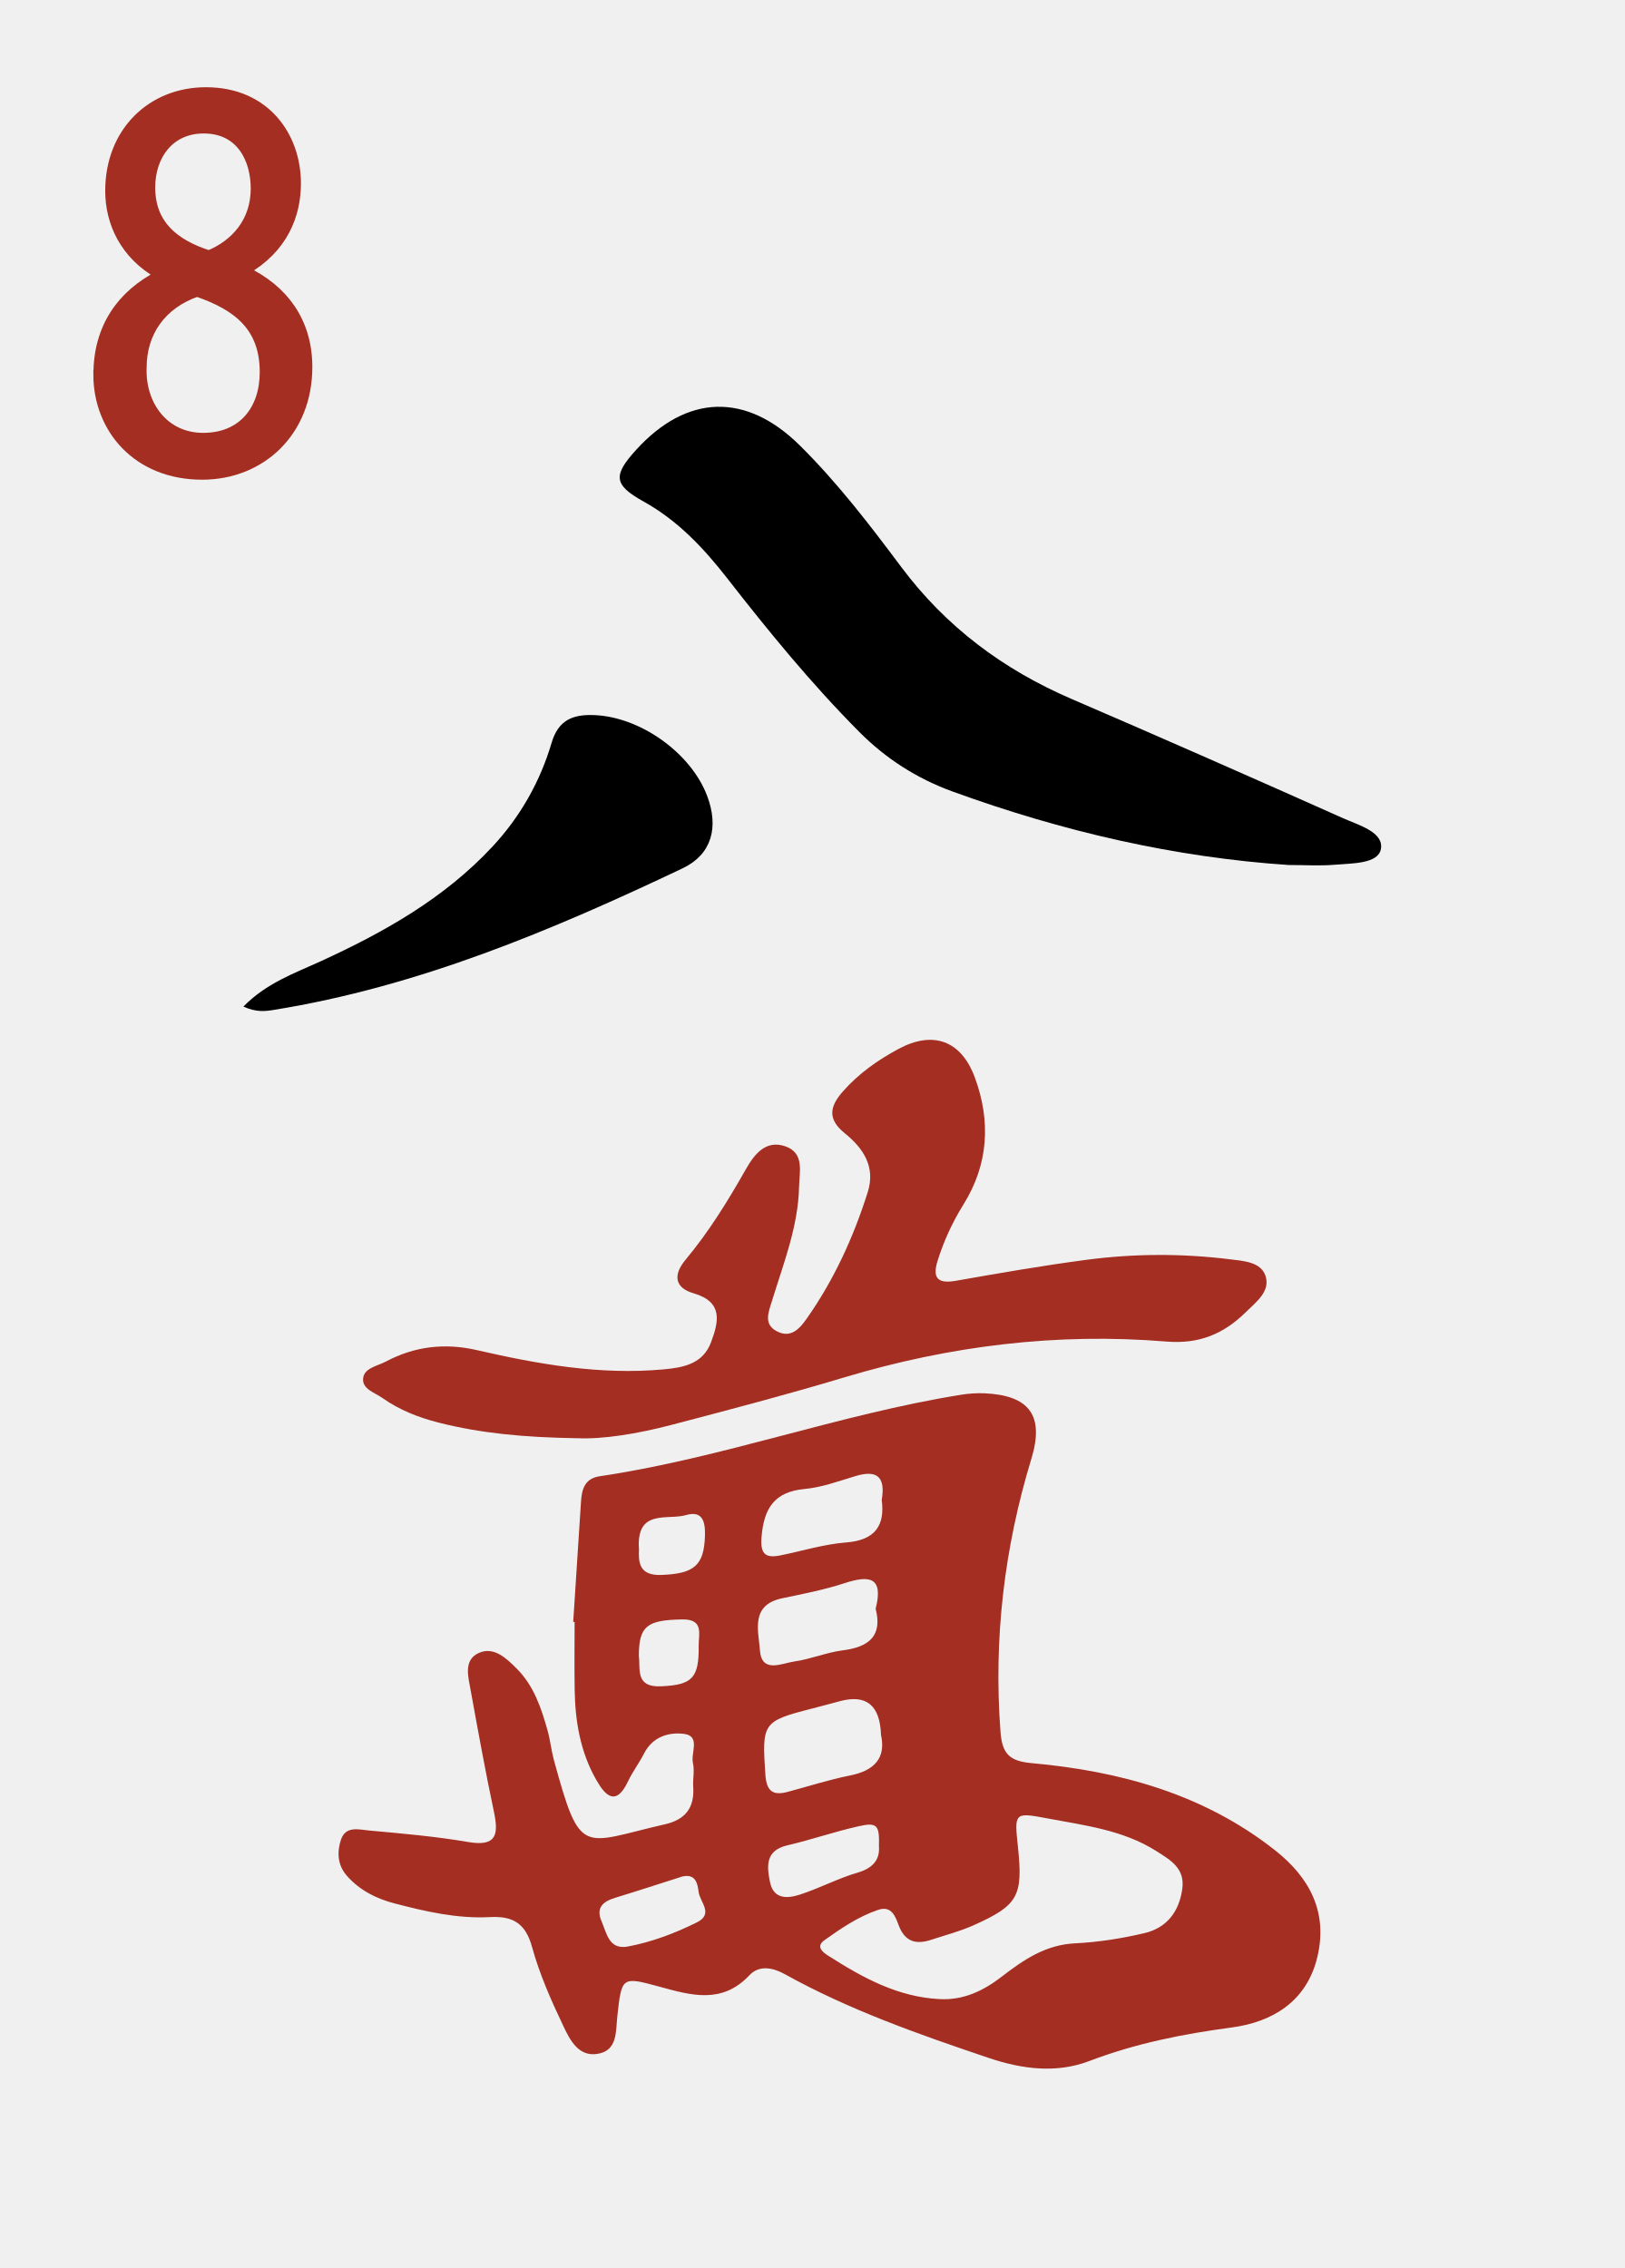
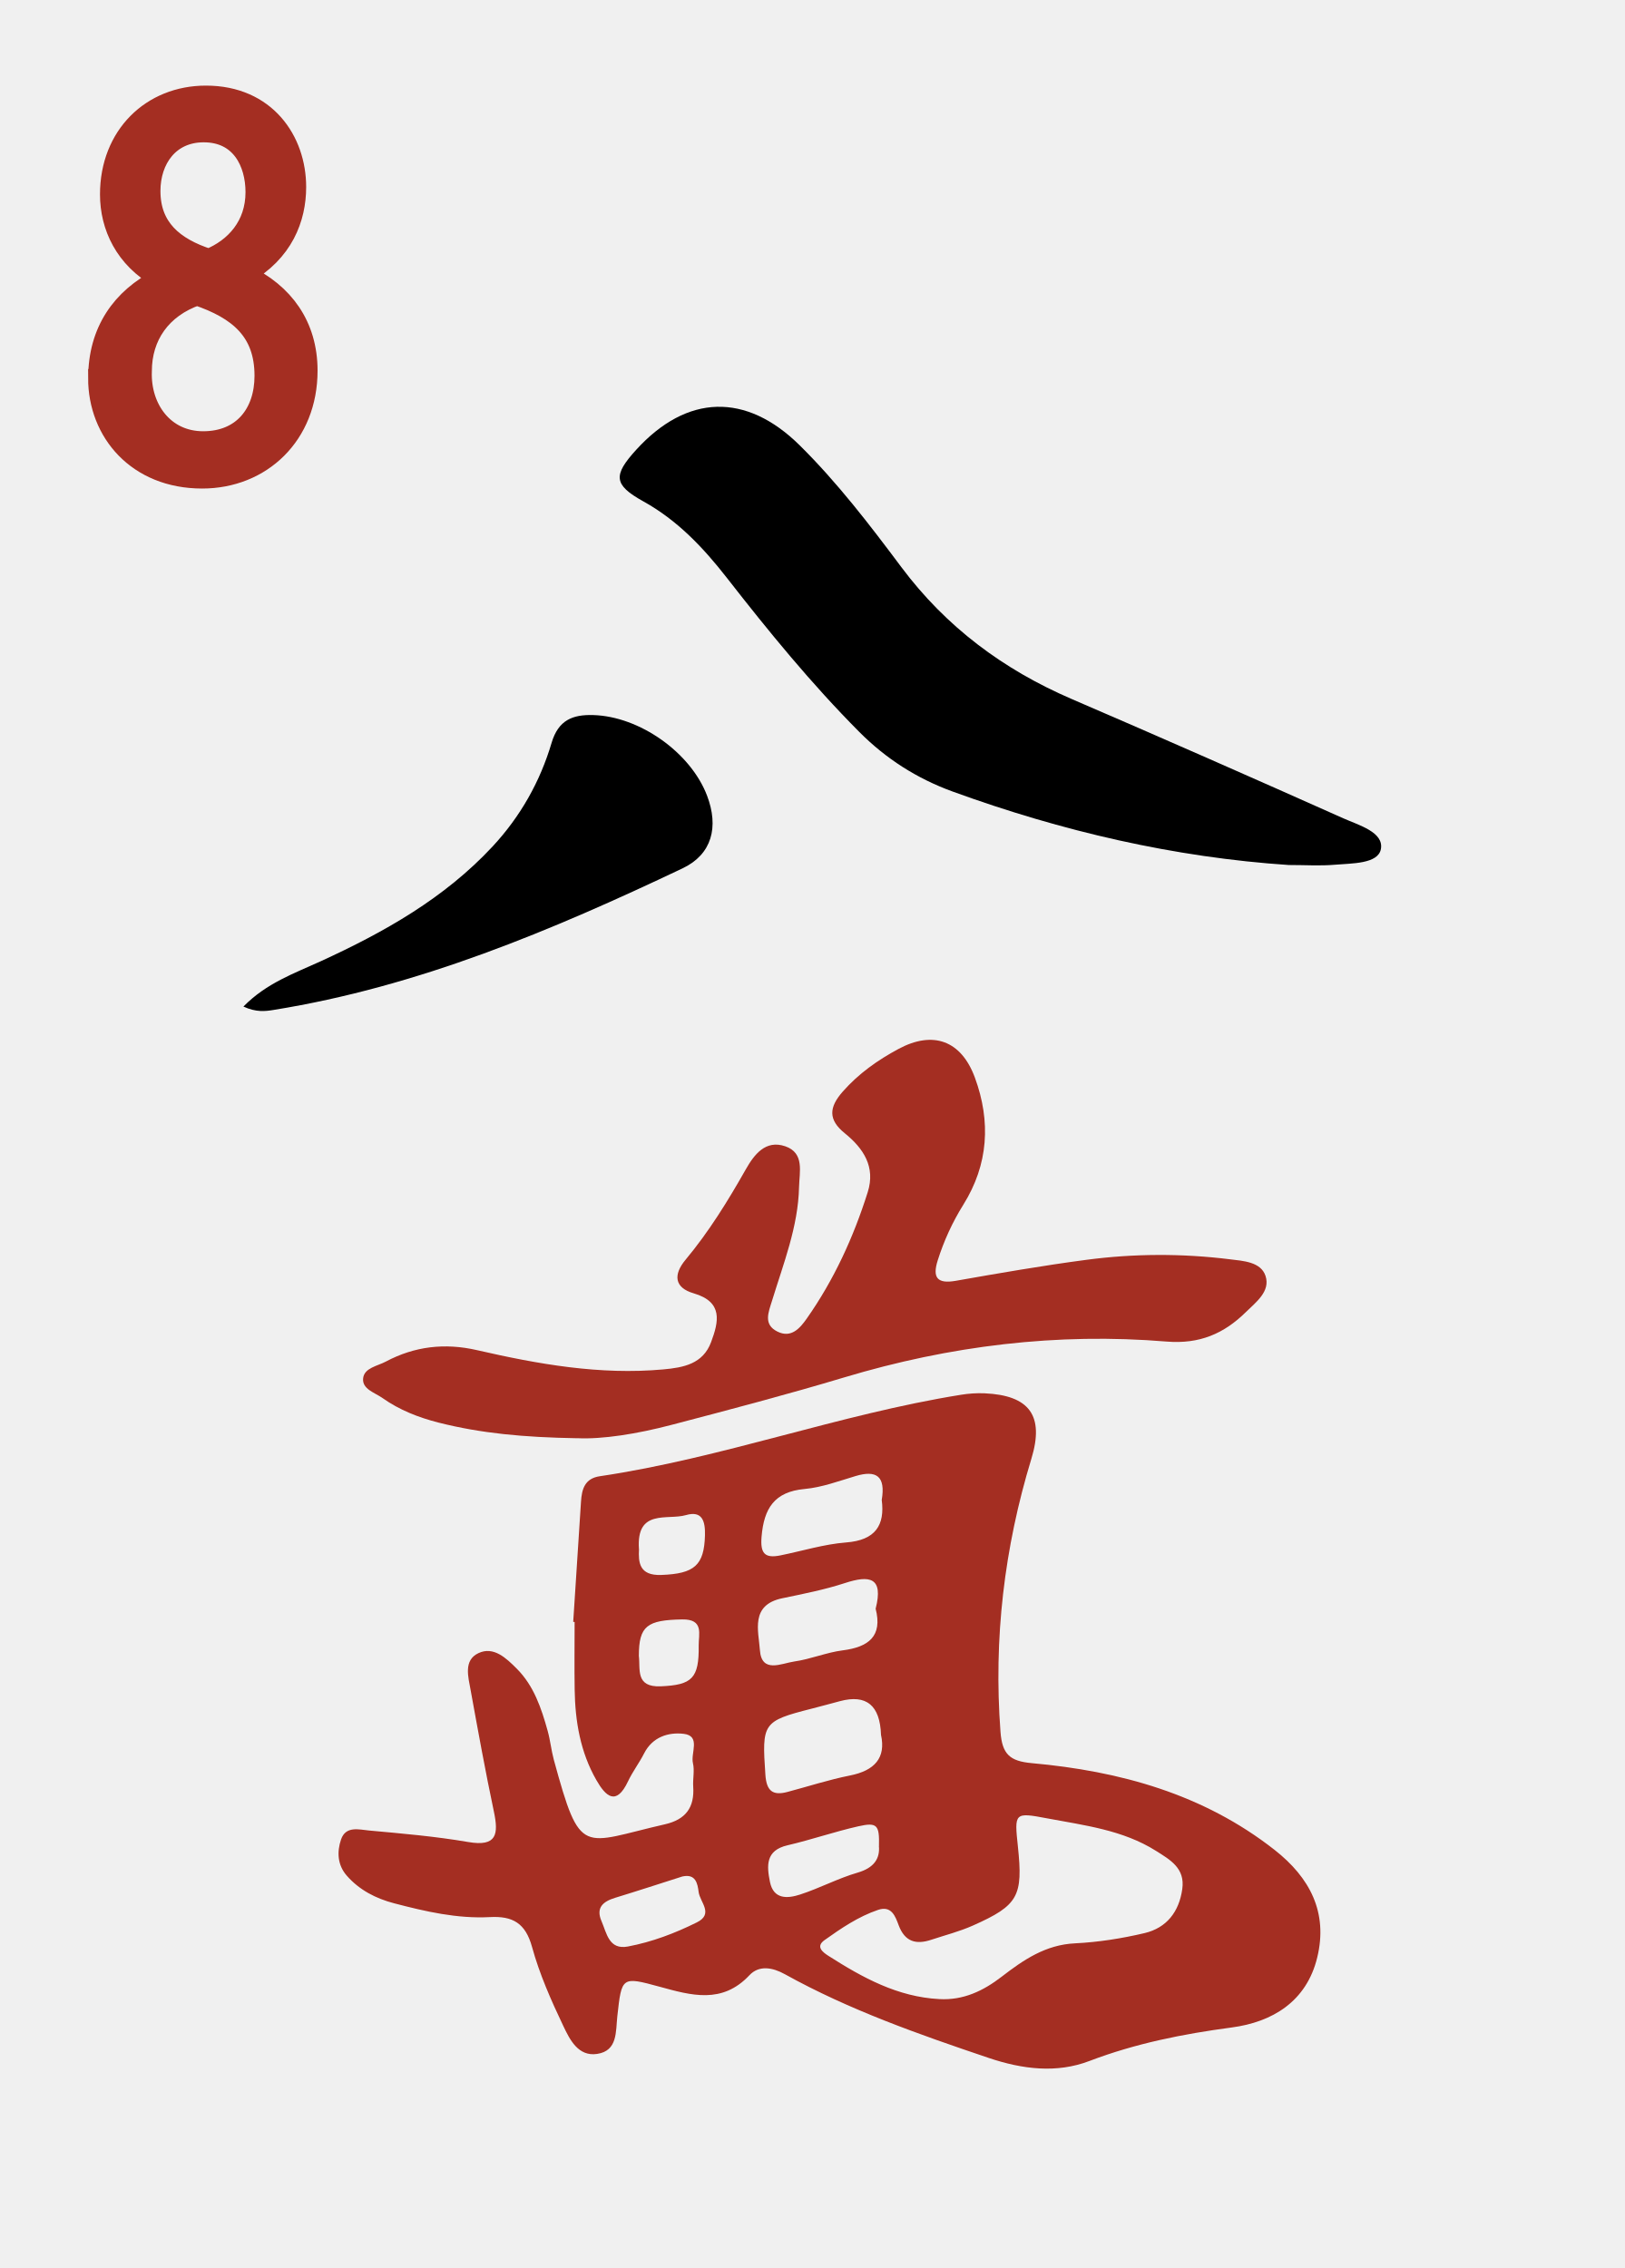
<svg xmlns="http://www.w3.org/2000/svg" id="Layer_1" data-name="Layer 1" viewBox="0 0 310.841 433.986" version="1.1" width="310.841" height="433.986">
  <defs id="defs1">
    <style id="style1">
      .cls-1 {
        fill: #fff;
      }

      .cls-2 {
        fill: #831618;
      }
    </style>
  </defs>
  <g id="g3" transform="translate(-93.86996,-22.99989)">
    <g id="g2" style="fill:none">
      <path d="m 404.69,291.78 c 0,-77.84 0.02,-155.7 0,-233.54 0,-10.31 -3.95,-18.92 -11.49,-25.92 -7.18,-6.67 -15.82,-9.34 -25.47,-9.32 -20.07,0.03 -40.14,0.03 -60.21,0.03 -59.06,0 -118.11,-0.02 -177.16,-0.03 -11.34,0 -20.72,4.34 -28.15,12.89 -6.27,7.22 -8.35,15.73 -8.34,25.12 0.08,59.52 0.04,119.04 0.04,178.55 0,49.66 -0.01,99.31 0,148.97 0,11.71 -0.06,23.43 0.17,35.14 0.17,8.21 3.52,15.25 9.04,21.3 8.08,8.86 18.27,11.9 30.02,11.88 72.97,-0.12 145.95,-0.03 218.92,-0.1 7.99,-0.01 16.05,0.84 23.98,-0.63 17.04,-3.17 28.65,-17.63 28.66,-35.57 0.03,-42.93 -0.01,-85.85 -0.01,-128.78 z m -2.43,-51.84 h -0.05 c 0,59.4 0,118.79 0,178.2 0,5.01 -0.29,9.96 -2.06,14.73 -4.8,12.96 -17.23,21.4 -31.66,21.4 -77.27,0 -154.53,-0.02 -231.79,-0.03 -2.55,0 -5.11,0.06 -7.66,-0.03 -18.18,-0.65 -31.86,-14.28 -32.59,-32.44 -0.03,-0.93 -0.02,-1.85 -0.02,-2.78 0,-119.38 0.02,-238.75 -0.03,-358.13 0,-9.73 2.62,-18.27 9.62,-25.26 6.96,-6.93 15.36,-10.01 25.14,-10 56.96,0.06 113.93,0.03 170.89,0.03 22.28,0 44.55,-0.09 66.82,0.03 16.55,0.09 29.64,10.91 32.75,26.74 0.84,4.24 0.62,8.55 0.63,12.84 0,58.24 0,116.48 0,174.72 z" id="path1" style="fill:none" />
      <path class="cls-1" d="m 402.26,239.93 h -0.05 c 0,59.4 0,118.79 0,178.2 0,5.01 -0.29,9.96 -2.06,14.73 -4.8,12.96 -17.23,21.4 -31.66,21.4 -77.27,0 -154.53,-0.02 -231.79,-0.03 -2.55,0 -5.11,0.06 -7.66,-0.03 -18.18,-0.65 -31.86,-14.28 -32.59,-32.44 -0.03,-0.93 -0.02,-1.85 -0.02,-2.78 0,-119.38 0.02,-238.75 -0.03,-358.13 0,-9.73 2.62,-18.27 9.62,-25.26 6.96,-6.93 15.36,-10.01 25.14,-10 56.96,0.06 113.93,0.03 170.89,0.03 22.28,0 44.55,-0.09 66.82,0.03 16.55,0.09 29.64,10.91 32.75,26.74 0.84,4.24 0.62,8.55 0.63,12.84 0,58.24 0,116.48 0,174.72 z" id="path2" style="fill:none" />
    </g>
-     <path class="cls-2" d="m 112.74,94.647 c 0,-8.925 4.456,-15.226 11.726,-18.928 l -0.094,-0.323 c -6.543,-3.702 -9.37,-9.787 -9.37,-15.885 0,-11.201 7.902,-18.82 18.268,-18.82 11.456,0 17.178,8.589 17.178,17.407 0,5.977 -2.45,12.399 -9.733,16.532 v 0.323 c 7.364,3.487 11.914,9.679 11.914,18.282 0,12.291 -8.818,20.557 -20.086,20.557 -12.358,0 -19.816,-8.818 -19.816,-19.143 z m 31.825,-0.431 c 0,-8.589 -4.994,-12.735 -13.005,-15.455 -6.906,2.396 -10.635,7.835 -10.635,14.58 -0.269,7.175 4.268,13.489 11.82,13.489 7.552,0 11.82,-5.331 11.82,-12.614 z m -21.997,-35.352 c 0,7.068 4.456,10.877 11.268,13.058 5.089,-2.073 9.006,-6.421 9.006,-12.843 0,-5.654 -2.814,-11.537 -10.002,-11.537 -6.637,0 -10.272,5.223 -10.272,11.308 z" id="path3" style="fill:#a42e22;fill-opacity:1;stroke-width:2;stroke-dasharray:none;stroke:#a42e22;stroke-opacity:1" />
+     <path class="cls-2" d="m 112.74,95.337 c 0,-8.925 4.456,-15.226 11.726,-18.928 l -0.094,-0.323 c -6.543,-3.702 -9.37,-9.787 -9.37,-15.885 0,-11.201 7.902,-18.82 18.268,-18.82 11.456,0 17.178,8.589 17.178,17.407 0,5.977 -2.45,12.399 -9.733,16.532 v 0.323 c 7.364,3.487 11.914,9.679 11.914,18.282 0,12.291 -8.818,20.557 -20.086,20.557 -12.358,0 -19.816,-8.818 -19.816,-19.143 z m 31.825,-0.431 c 0,-8.589 -4.994,-12.735 -13.005,-15.455 -6.906,2.396 -10.635,7.835 -10.635,14.58 -0.269,7.175 4.268,13.489 11.82,13.489 7.552,0 11.82,-5.331 11.82,-12.614 z m -21.997,-35.352 c 0,7.068 4.456,10.877 11.268,13.058 5.089,-2.073 9.006,-6.421 9.006,-12.843 0,-5.654 -2.814,-11.537 -10.002,-11.537 -6.637,0 -10.272,5.223 -10.272,11.308 z" id="path3" style="fill:#a42e22;fill-opacity:1;stroke:#a42e22;stroke-width:4;stroke-dasharray:none;stroke-opacity:1" />
  </g>
  <g id="g7" transform="translate(-93.86996,-22.99989)">
    <path class="cls-2" d="m 203.54,333.37 c 0.5,-7.67 1,-15.34 1.49,-23.01 0.15,-2.41 0.72,-4.46 3.6,-4.88 23.43,-3.48 45.75,-11.84 69.12,-15.59 1.47,-0.24 2.99,-0.34 4.48,-0.28 8.6,0.38 11.49,4.27 8.97,12.53 -5.2,17.06 -7.25,34.42 -5.91,52.24 0.32,4.27 1.76,5.62 5.98,6 16.86,1.52 32.82,5.9 46.45,16.59 6.73,5.28 10.28,11.94 8.17,20.61 -2.05,8.43 -8.59,12.35 -16.36,13.38 -9.35,1.25 -18.38,3.04 -27.24,6.42 -6.24,2.38 -12.76,1.6 -19.28,-0.6 -13.35,-4.51 -26.61,-9.15 -38.97,-16.01 -2.38,-1.32 -4.95,-1.76 -6.78,0.19 -5.24,5.58 -11.14,3.86 -17.2,2.2 -7.26,-1.98 -7.24,-1.92 -8.08,5.66 -0.32,2.91 0.09,6.61 -3.86,7.2 -3.62,0.55 -5.24,-2.75 -6.47,-5.34 -2.33,-4.89 -4.56,-9.93 -5.99,-15.14 -1.26,-4.55 -3.69,-5.94 -8.08,-5.7 -6.24,0.33 -12.31,-1.07 -18.3,-2.64 -3.49,-0.91 -6.67,-2.54 -9.09,-5.32 -1.76,-2.03 -1.87,-4.54 -1.07,-6.89 0.9,-2.65 3.44,-1.9 5.34,-1.72 6.34,0.58 12.7,1.12 18.97,2.2 5.55,0.96 5.84,-1.52 4.93,-5.84 -1.63,-7.7 -3.03,-15.45 -4.44,-23.19 -0.46,-2.55 -1.41,-5.74 1.49,-7.11 2.9,-1.37 5.33,0.97 7.31,2.95 3.29,3.28 4.73,7.59 5.94,11.95 0.5,1.8 0.68,3.69 1.17,5.5 5.14,18.81 5.28,16 21.27,12.35 3.97,-0.91 5.67,-3.22 5.4,-7.21 -0.1,-1.49 0.29,-3.07 -0.05,-4.48 -0.47,-1.95 1.56,-5.23 -1.78,-5.62 -2.88,-0.34 -5.95,0.57 -7.56,3.74 -0.93,1.83 -2.21,3.5 -3.08,5.35 -2.27,4.81 -4.29,2.86 -6.06,-0.24 -3.06,-5.34 -4.06,-11.24 -4.15,-17.31 -0.07,-4.31 -0.01,-8.63 -0.01,-12.94 -0.1,0 -0.2,-0.01 -0.29,-0.02 z m 70.06,72.16 c 4.59,0.26 8.41,-1.58 11.91,-4.28 4.18,-3.22 8.39,-6.12 14.04,-6.39 4.47,-0.22 8.97,-0.93 13.32,-1.96 4.2,-1 6.59,-4.06 7.2,-8.42 0.57,-4 -2.3,-5.59 -5.02,-7.31 -6.37,-4.02 -13.7,-4.88 -20.86,-6.23 -6.23,-1.18 -6.26,-1.09 -5.57,5.38 1.01,9.52 0.08,11.27 -8.59,15.13 -2.55,1.14 -5.3,1.84 -7.96,2.72 -2.92,0.98 -5.07,0.41 -6.26,-2.77 -0.63,-1.68 -1.36,-3.82 -3.94,-2.94 -3.77,1.28 -7.05,3.51 -10.25,5.79 -1.75,1.25 -0.32,2.32 0.76,3.01 6.52,4.16 13.23,7.86 21.21,8.27 z m -11.17,-50.55 q -0.27,-8.49 -7.85,-6.46 c -1.81,0.48 -3.62,0.98 -5.43,1.44 -9.37,2.39 -9.52,2.75 -8.84,12.64 0.21,3.08 1.38,4.05 4.22,3.29 3.98,-1.05 7.91,-2.34 11.94,-3.14 4.75,-0.94 6.93,-3.38 5.96,-7.78 z m -1.02,-24.17 c 1.53,-6.01 -1.15,-6.44 -5.91,-4.88 -3.89,1.27 -7.94,2.06 -11.96,2.9 -6.16,1.28 -4.54,6.24 -4.28,9.91 0.32,4.54 4.13,2.54 6.57,2.19 3.13,-0.44 6.14,-1.73 9.26,-2.13 4.96,-0.63 7.68,-2.69 6.31,-7.99 z m 1.16,-20.79 c 0.78,-4.6 -1.06,-5.76 -5.02,-4.57 -3.21,0.96 -6.44,2.17 -9.74,2.47 -5.82,0.53 -7.78,3.76 -8.23,9.12 -0.27,3.2 0.6,4.19 3.59,3.59 4.2,-0.85 8.36,-2.15 12.6,-2.48 5.62,-0.43 7.43,-3.32 6.8,-8.14 z m -0.53,66.22 c 0.11,-4.03 -0.36,-4.58 -3.92,-3.78 -4.57,1.03 -9.02,2.58 -13.58,3.64 -4.23,0.98 -3.97,3.93 -3.36,6.99 0.69,3.44 3.41,3.2 5.78,2.43 3.73,-1.21 7.25,-3.1 11,-4.19 3.12,-0.91 4.29,-2.67 4.07,-5.09 z m -37.62,5.83 c -4.27,1.36 -8.54,2.76 -12.83,4.07 -2.3,0.7 -3.76,1.86 -2.64,4.46 1,2.3 1.4,5.55 5.05,4.87 4.61,-0.87 9,-2.53 13.2,-4.62 3.29,-1.63 0.58,-3.88 0.34,-5.81 -0.21,-1.63 -0.56,-3.54 -3.12,-2.97 z m -8.32,-42.21 c 0.32,2.5 -0.73,6.03 4.2,5.82 5.96,-0.26 7.34,-1.5 7.25,-7.82 -0.03,-2.13 1.05,-5.06 -3.17,-4.98 -6.69,0.12 -8.28,1.22 -8.28,6.99 z m 0.03,-20.43 c -0.13,2.49 0.01,5.1 4.26,4.94 6.36,-0.23 8.21,-1.85 8.36,-7.6 0.07,-2.69 -0.52,-4.76 -3.65,-3.85 -3.53,1.02 -9.53,-1.29 -8.98,6.51 z" id="path4" style="fill:#a42e22;fill-opacity:1" />
    <path class="cls-2" d="m 204.31,298.21 c -10.29,-0.17 -18.47,-0.95 -26.52,-2.99 -3.85,-0.98 -7.5,-2.41 -10.75,-4.71 -1.47,-1.04 -3.94,-1.7 -3.69,-3.8 0.24,-1.97 2.73,-2.31 4.34,-3.17 5.51,-2.93 11.29,-3.6 17.43,-2.19 11.72,2.69 23.52,4.79 35.65,3.69 3.88,-0.35 7.6,-1.05 9.15,-5.22 1.46,-3.91 2.35,-7.68 -3.33,-9.34 -3.72,-1.08 -3.93,-3.58 -1.55,-6.43 4.46,-5.35 8.09,-11.24 11.52,-17.29 1.59,-2.8 3.76,-5.71 7.54,-4.42 3.75,1.28 2.71,4.95 2.65,7.8 -0.17,7.61 -2.99,14.64 -5.18,21.8 -0.68,2.21 -1.7,4.51 1.06,5.87 2.61,1.29 4.28,-0.63 5.58,-2.48 5.22,-7.42 8.96,-15.59 11.68,-24.21 1.53,-4.85 -0.83,-8.38 -4.38,-11.26 -3.23,-2.61 -3.04,-4.98 -0.39,-7.99 3.05,-3.46 6.67,-6.01 10.65,-8.15 6.61,-3.56 12.01,-1.64 14.63,5.5 3.07,8.37 2.59,16.6 -2.21,24.29 -2.1,3.37 -3.72,6.91 -4.91,10.67 -1.05,3.32 -0.08,4.53 3.48,3.9 8.3,-1.46 16.61,-2.91 24.96,-4.01 9.13,-1.21 18.33,-1.24 27.48,-0.1 2.51,0.31 5.91,0.47 6.8,3.18 0.98,2.97 -1.86,5.05 -3.8,6.96 -4.16,4.08 -8.82,6.12 -15.13,5.6 -20.95,-1.73 -41.51,0.8 -61.68,6.86 -10.95,3.29 -22.01,6.19 -33.07,9.09 -6.54,1.72 -13.21,2.78 -18,2.54 z" id="path5" style="fill:#a42e22;fill-opacity:1" />
    <path d="m 340.58,188.53 c -22.04,-1.46 -43.52,-6.46 -64.45,-14.07 -6.86,-2.5 -12.76,-6.28 -17.86,-11.41 -9.15,-9.2 -17.34,-19.23 -25.3,-29.44 -4.54,-5.82 -9.47,-11.05 -16.06,-14.7 -5.68,-3.15 -5.74,-4.98 -1.33,-9.83 9.71,-10.67 21.03,-11 31.29,-0.87 7.23,7.15 13.4,15.21 19.46,23.32 8.55,11.43 19.49,19.58 32.52,25.2 17.39,7.49 34.73,15.13 52.02,22.85 2.95,1.32 7.81,2.64 7.2,5.9 -0.54,2.85 -5.58,2.71 -8.85,2.99 -2.79,0.24 -5.62,0.05 -8.65,0.05 z" id="path6" />
    <path d="m 140.46,215.59 c 4.41,-4.49 9.73,-6.34 14.73,-8.63 12.17,-5.58 23.69,-12.05 32.93,-21.99 5.33,-5.74 9.09,-12.41 11.29,-19.84 1.29,-4.34 4.02,-5.42 7.97,-5.3 8.84,0.25 18.62,7.14 21.77,15.42 2.27,5.96 0.97,11.22 -4.69,13.91 -25.06,11.9 -50.57,22.64 -78.23,27.09 -1.65,0.27 -3.35,0.47 -5.78,-0.64 z" id="path7" />
  </g>
</svg>
